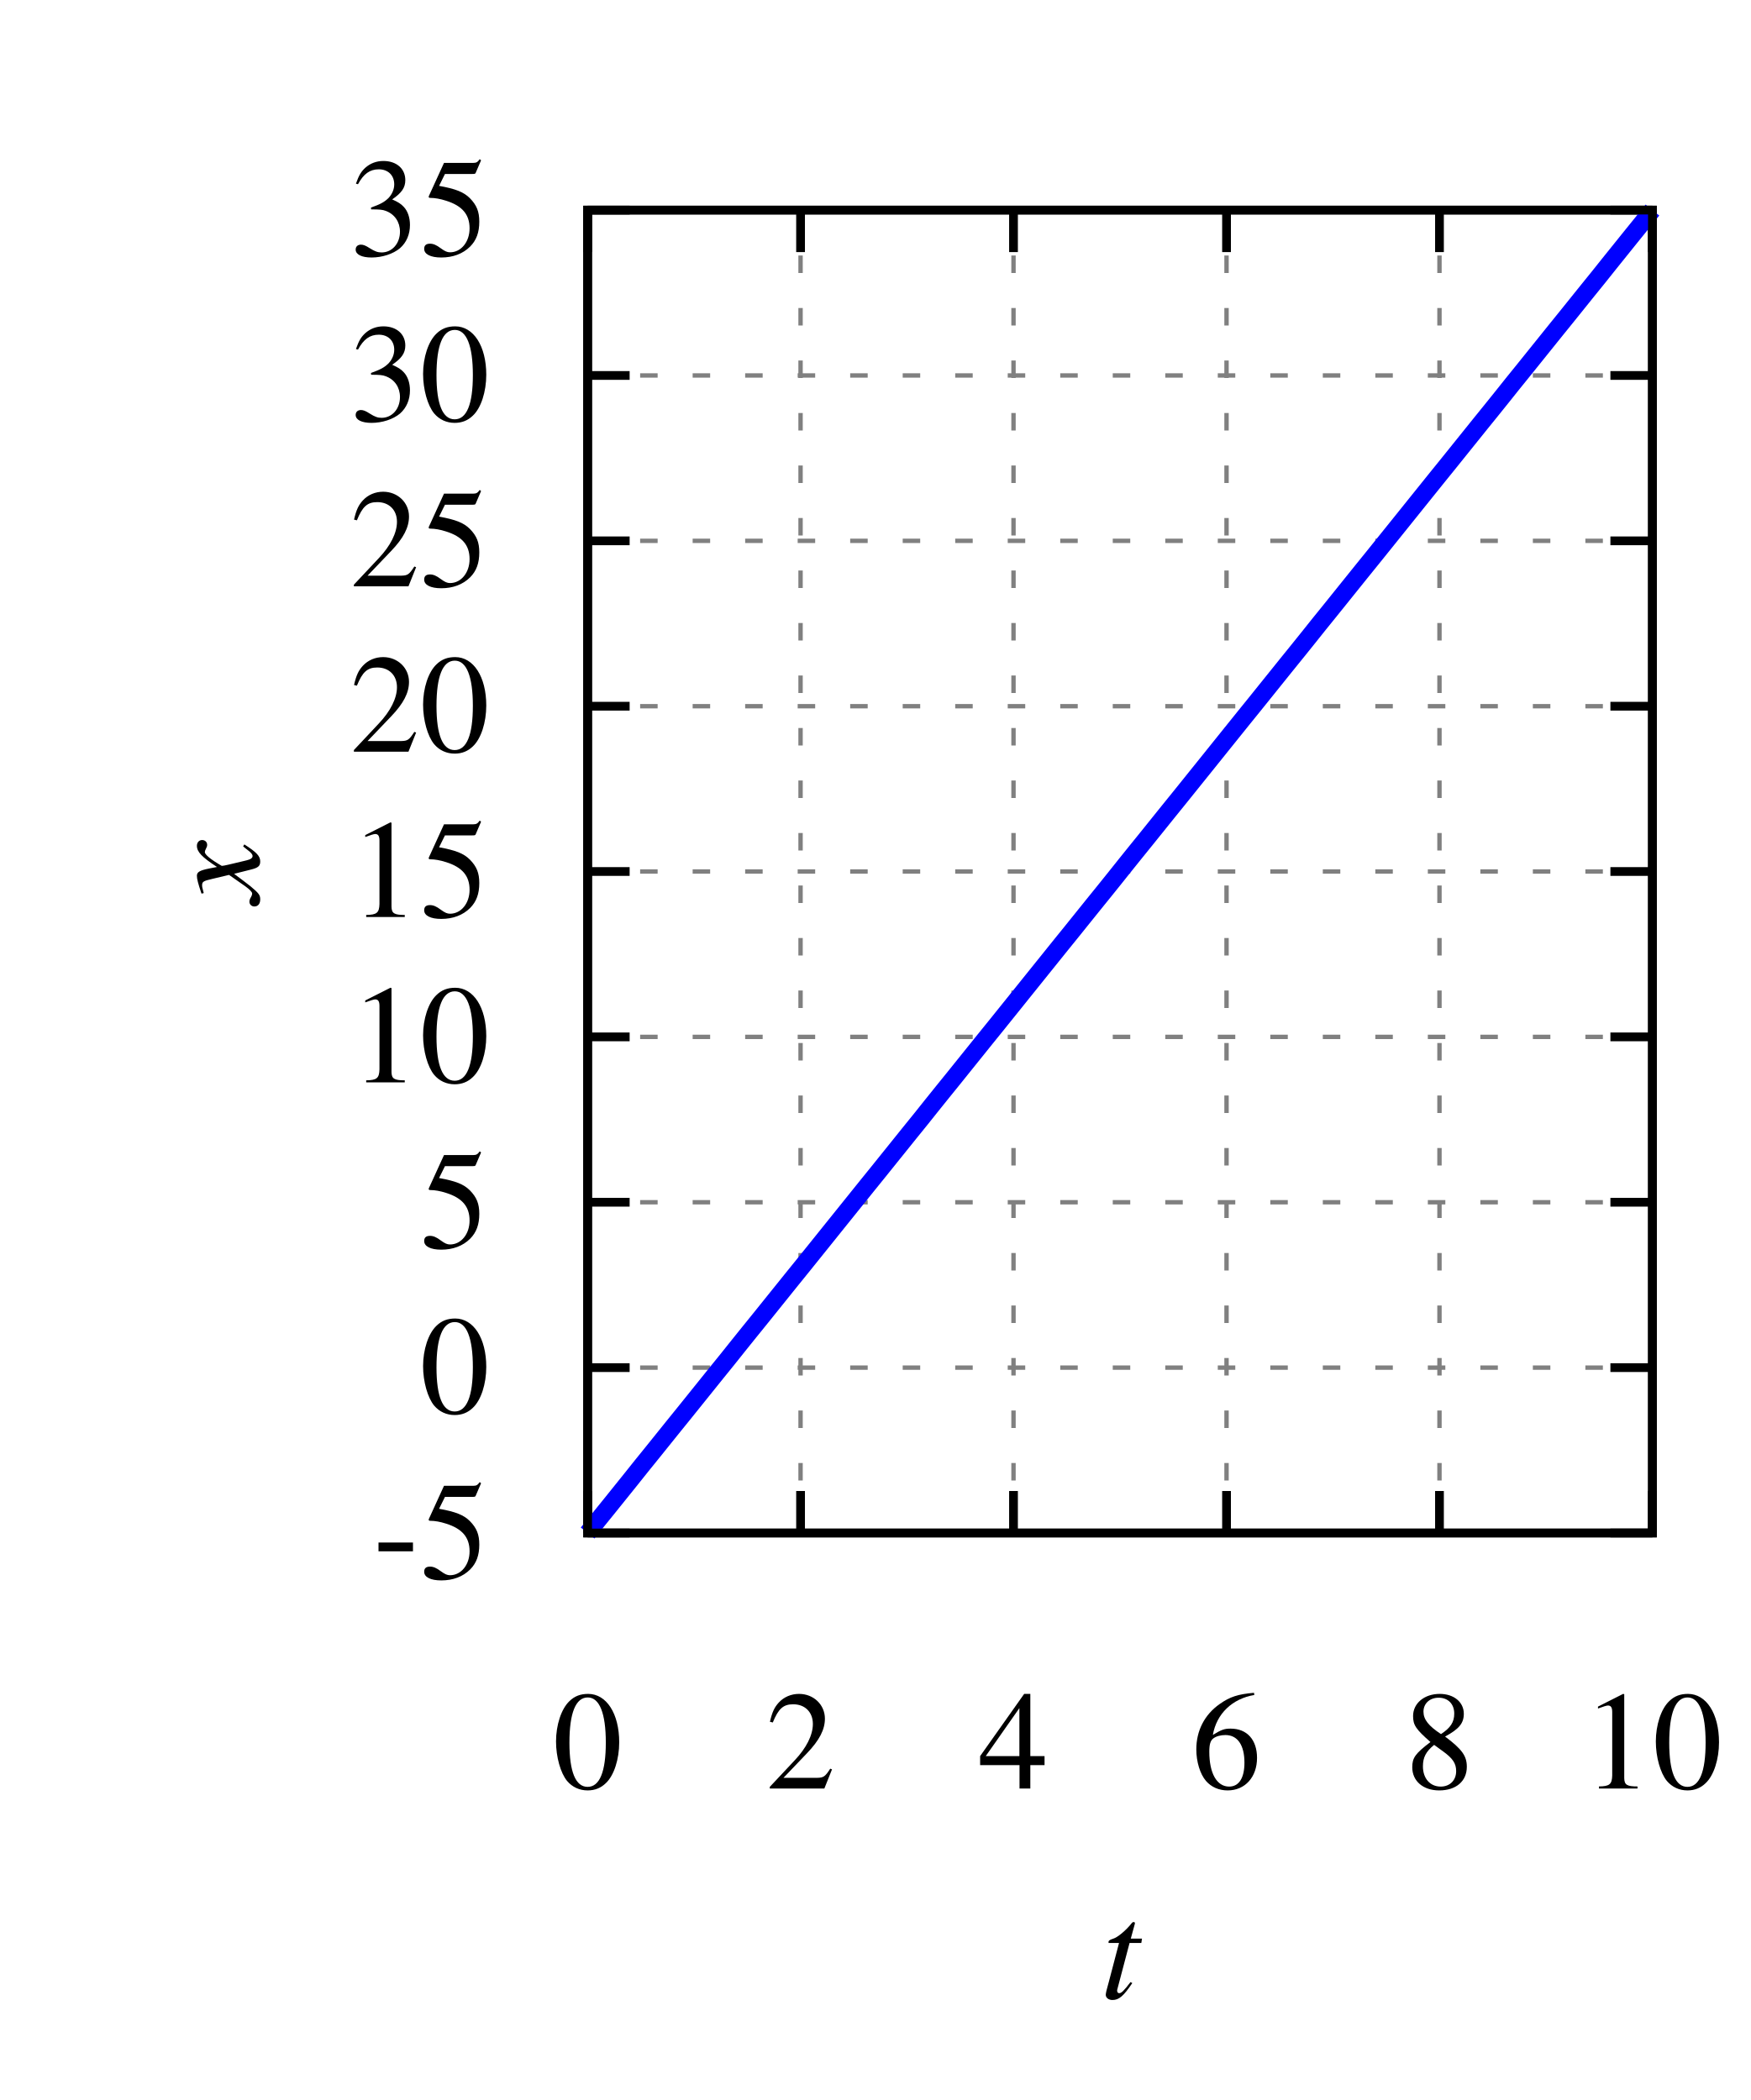
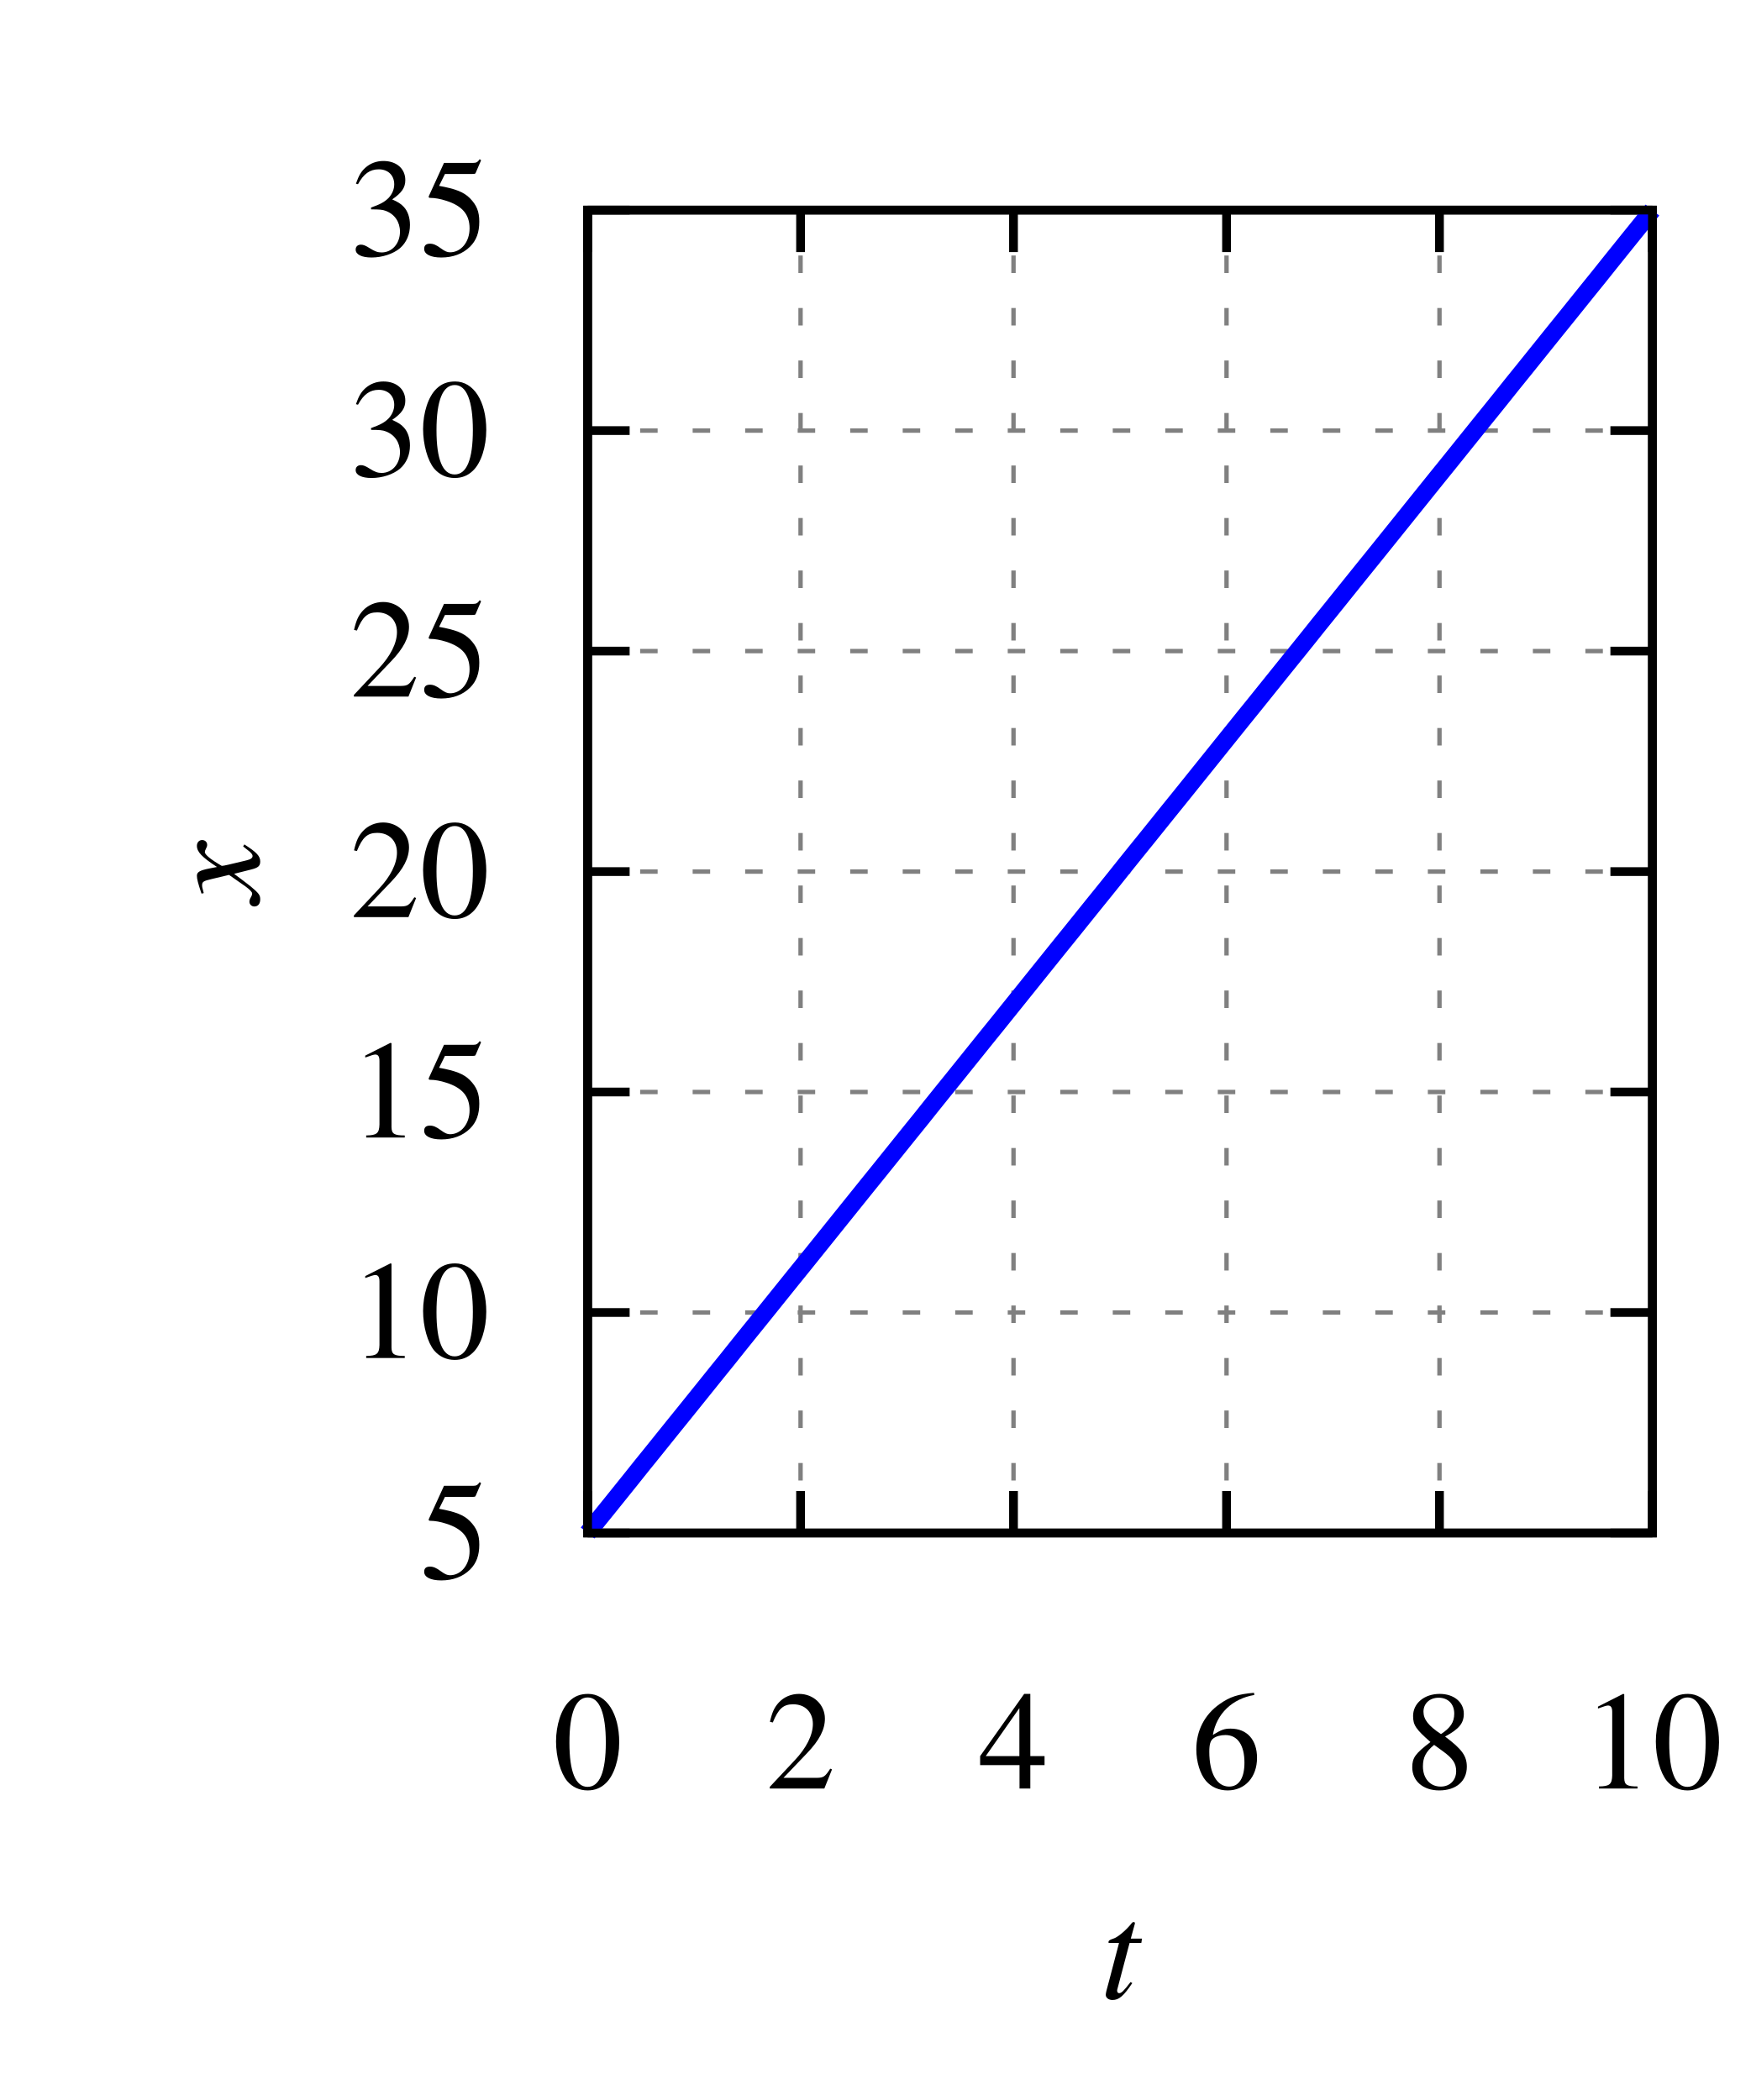
<svg xmlns="http://www.w3.org/2000/svg" xmlns:xlink="http://www.w3.org/1999/xlink" width="200" height="240" viewBox="0 0 200 240">
  <g id="gnuplot_canvas">
    <rect x="0" y="0" width="200" height="240" fill="none" />
    <defs>
      <circle id="gpDot" r="0.5" stroke-width="0.5" stroke="currentColor" />
      <path id="gpPt0" stroke-width="0.167" stroke="currentColor" d="M-1,0 h2 M0,-1 v2" />
      <path id="gpPt1" stroke-width="0.167" stroke="currentColor" d="M-1,-1 L1,1 M1,-1 L-1,1" />
      <path id="gpPt2" stroke-width="0.167" stroke="currentColor" d="M-1,0 L1,0 M0,-1 L0,1 M-1,-1 L1,1 M-1,1 L1,-1" />
      <rect id="gpPt3" stroke-width="0.167" stroke="currentColor" x="-1" y="-1" width="2" height="2" />
      <rect id="gpPt4" stroke-width="0.167" stroke="currentColor" fill="currentColor" x="-1" y="-1" width="2" height="2" />
      <circle id="gpPt5" stroke-width="0.167" stroke="currentColor" cx="0" cy="0" r="1" />
      <use xlink:href="#gpPt5" id="gpPt6" fill="currentColor" stroke="none" />
      <path id="gpPt7" stroke-width="0.167" stroke="currentColor" d="M0,-1.33 L-1.33,0.67 L1.33,0.67 z" />
      <use xlink:href="#gpPt7" id="gpPt8" fill="currentColor" stroke="none" />
      <use xlink:href="#gpPt7" id="gpPt9" stroke="currentColor" transform="rotate(180)" />
      <use xlink:href="#gpPt9" id="gpPt10" fill="currentColor" stroke="none" />
      <use xlink:href="#gpPt3" id="gpPt11" stroke="currentColor" transform="rotate(45)" />
      <use xlink:href="#gpPt11" id="gpPt12" fill="currentColor" stroke="none" />
      <path id="gpPt13" stroke-width="0.167" stroke="currentColor" d="M0,1.330 L1.265,0.411 L0.782,-1.067 L-0.782,-1.076 L-1.265,0.411 z" />
      <use xlink:href="#gpPt13" id="gpPt14" fill="currentColor" stroke="none" />
      <filter id="textbox" filterUnits="objectBoundingBox" x="0" y="0" height="1" width="1">
        <feFlood flood-color="white" flood-opacity="1" result="bgnd" />
        <feComposite in="SourceGraphic" in2="bgnd" operator="atop" />
      </filter>
      <filter id="greybox" filterUnits="objectBoundingBox" x="0" y="0" height="1" width="1">
        <feFlood flood-color="lightgrey" flood-opacity="1" result="grey" />
        <feComposite in="SourceGraphic" in2="grey" operator="atop" />
      </filter>
    </defs>
    <g fill="none" color="white" stroke="currentColor" stroke-width="1.00" stroke-linecap="butt" stroke-linejoin="miter">
</g>
    <g fill="none" color="black" stroke="currentColor" stroke-width="1.00" stroke-linecap="butt" stroke-linejoin="miter">
</g>
    <g fill="none" color="black" stroke="black" stroke-width="0.50" stroke-linecap="butt" stroke-linejoin="miter">
</g>
    <g fill="none" color="gray" stroke="currentColor" stroke-width="0.50" stroke-linecap="butt" stroke-linejoin="miter">
      <path stroke="gray" stroke-dasharray="2,4" class="gridline" d="M67.14,175.20 L188.80,175.20  " />
    </g>
    <g fill="none" color="gray" stroke="gray" stroke-width="1.00" stroke-linecap="butt" stroke-linejoin="miter">
</g>
    <g fill="none" color="black" stroke="currentColor" stroke-width="1.00" stroke-linecap="butt" stroke-linejoin="miter">
      <path stroke="black" d="M67.14,175.20 L71.94,175.20 M188.80,175.20 L184.00,175.20  " />
      <g transform="translate(55.95,180.40)" stroke="none" fill="black" font-family="Times" font-size="16.00" text-anchor="end">
        <text>
-           <tspan font-family="Times">-5</tspan>
-         </text>
-       </g>
-     </g>
-     <g fill="none" color="black" stroke="currentColor" stroke-width="1.00" stroke-linecap="butt" stroke-linejoin="miter">
- </g>
-     <g fill="none" color="black" stroke="black" stroke-width="0.50" stroke-linecap="butt" stroke-linejoin="miter">
- </g>
-     <g fill="none" color="gray" stroke="currentColor" stroke-width="0.50" stroke-linecap="butt" stroke-linejoin="miter">
-       <path stroke="gray" stroke-dasharray="2,4" class="gridline" d="M67.14,156.30 L188.80,156.30  " />
-     </g>
-     <g fill="none" color="gray" stroke="gray" stroke-width="1.00" stroke-linecap="butt" stroke-linejoin="miter">
- </g>
-     <g fill="none" color="black" stroke="currentColor" stroke-width="1.00" stroke-linecap="butt" stroke-linejoin="miter">
-       <path stroke="black" d="M67.14,156.30 L71.94,156.30 M188.80,156.30 L184.00,156.30  " />
-       <g transform="translate(55.95,161.50)" stroke="none" fill="black" font-family="Times" font-size="16.00" text-anchor="end">
-         <text>
-           <tspan font-family="Times"> 0</tspan>
-         </text>
-       </g>
-     </g>
-     <g fill="none" color="black" stroke="currentColor" stroke-width="1.00" stroke-linecap="butt" stroke-linejoin="miter">
- </g>
-     <g fill="none" color="black" stroke="black" stroke-width="0.50" stroke-linecap="butt" stroke-linejoin="miter">
- </g>
-     <g fill="none" color="gray" stroke="currentColor" stroke-width="0.50" stroke-linecap="butt" stroke-linejoin="miter">
-       <path stroke="gray" stroke-dasharray="2,4" class="gridline" d="M67.14,137.40 L188.80,137.40  " />
-     </g>
-     <g fill="none" color="gray" stroke="gray" stroke-width="1.00" stroke-linecap="butt" stroke-linejoin="miter">
- </g>
-     <g fill="none" color="black" stroke="currentColor" stroke-width="1.00" stroke-linecap="butt" stroke-linejoin="miter">
-       <path stroke="black" d="M67.14,137.40 L71.94,137.40 M188.80,137.40 L184.00,137.40  " />
-       <g transform="translate(55.95,142.60)" stroke="none" fill="black" font-family="Times" font-size="16.00" text-anchor="end">
-         <text>
          <tspan font-family="Times"> 5</tspan>
        </text>
      </g>
    </g>
    <g fill="none" color="black" stroke="currentColor" stroke-width="1.00" stroke-linecap="butt" stroke-linejoin="miter">
</g>
    <g fill="none" color="black" stroke="black" stroke-width="0.50" stroke-linecap="butt" stroke-linejoin="miter">
</g>
    <g fill="none" color="gray" stroke="currentColor" stroke-width="0.50" stroke-linecap="butt" stroke-linejoin="miter">
-       <path stroke="gray" stroke-dasharray="2,4" class="gridline" d="M67.14,118.50 L188.80,118.50  " />
-     </g>
-     <g fill="none" color="gray" stroke="gray" stroke-width="1.00" stroke-linecap="butt" stroke-linejoin="miter">
- </g>
-     <g fill="none" color="black" stroke="currentColor" stroke-width="1.00" stroke-linecap="butt" stroke-linejoin="miter">
-       <path stroke="black" d="M67.14,118.50 L71.94,118.50 M188.80,118.50 L184.00,118.50  " />
-       <g transform="translate(55.95,123.70)" stroke="none" fill="black" font-family="Times" font-size="16.00" text-anchor="end">
+       <path stroke="gray" stroke-dasharray="2,4" class="gridline" d="M67.14,150.00 L188.80,150.00  " />
+     </g>
+     <g fill="none" color="gray" stroke="gray" stroke-width="1.00" stroke-linecap="butt" stroke-linejoin="miter">
+ </g>
+     <g fill="none" color="black" stroke="currentColor" stroke-width="1.00" stroke-linecap="butt" stroke-linejoin="miter">
+       <path stroke="black" d="M67.14,150.00 L71.94,150.00 M188.80,150.00 L184.00,150.00  " />
+       <g transform="translate(55.95,155.20)" stroke="none" fill="black" font-family="Times" font-size="16.00" text-anchor="end">
        <text>
          <tspan font-family="Times"> 10</tspan>
        </text>
      </g>
    </g>
    <g fill="none" color="black" stroke="currentColor" stroke-width="1.00" stroke-linecap="butt" stroke-linejoin="miter">
</g>
    <g fill="none" color="black" stroke="black" stroke-width="0.50" stroke-linecap="butt" stroke-linejoin="miter">
</g>
    <g fill="none" color="gray" stroke="currentColor" stroke-width="0.50" stroke-linecap="butt" stroke-linejoin="miter">
-       <path stroke="gray" stroke-dasharray="2,4" class="gridline" d="M67.14,99.60 L188.80,99.60  " />
-     </g>
-     <g fill="none" color="gray" stroke="gray" stroke-width="1.00" stroke-linecap="butt" stroke-linejoin="miter">
- </g>
-     <g fill="none" color="black" stroke="currentColor" stroke-width="1.00" stroke-linecap="butt" stroke-linejoin="miter">
-       <path stroke="black" d="M67.14,99.60 L71.94,99.60 M188.80,99.60 L184.00,99.60  " />
-       <g transform="translate(55.95,104.80)" stroke="none" fill="black" font-family="Times" font-size="16.00" text-anchor="end">
+       <path stroke="gray" stroke-dasharray="2,4" class="gridline" d="M67.14,124.80 L188.80,124.80  " />
+     </g>
+     <g fill="none" color="gray" stroke="gray" stroke-width="1.00" stroke-linecap="butt" stroke-linejoin="miter">
+ </g>
+     <g fill="none" color="black" stroke="currentColor" stroke-width="1.00" stroke-linecap="butt" stroke-linejoin="miter">
+       <path stroke="black" d="M67.14,124.80 L71.94,124.80 M188.80,124.80 L184.00,124.80  " />
+       <g transform="translate(55.95,130.00)" stroke="none" fill="black" font-family="Times" font-size="16.00" text-anchor="end">
        <text>
          <tspan font-family="Times"> 15</tspan>
        </text>
      </g>
    </g>
    <g fill="none" color="black" stroke="currentColor" stroke-width="1.00" stroke-linecap="butt" stroke-linejoin="miter">
</g>
    <g fill="none" color="black" stroke="black" stroke-width="0.50" stroke-linecap="butt" stroke-linejoin="miter">
</g>
    <g fill="none" color="gray" stroke="currentColor" stroke-width="0.50" stroke-linecap="butt" stroke-linejoin="miter">
-       <path stroke="gray" stroke-dasharray="2,4" class="gridline" d="M67.14,80.71 L188.80,80.71  " />
-     </g>
-     <g fill="none" color="gray" stroke="gray" stroke-width="1.00" stroke-linecap="butt" stroke-linejoin="miter">
- </g>
-     <g fill="none" color="black" stroke="currentColor" stroke-width="1.00" stroke-linecap="butt" stroke-linejoin="miter">
-       <path stroke="black" d="M67.14,80.71 L71.94,80.71 M188.80,80.71 L184.00,80.71  " />
-       <g transform="translate(55.95,85.91)" stroke="none" fill="black" font-family="Times" font-size="16.00" text-anchor="end">
+       <path stroke="gray" stroke-dasharray="2,4" class="gridline" d="M67.14,99.61 L188.80,99.61  " />
+     </g>
+     <g fill="none" color="gray" stroke="gray" stroke-width="1.00" stroke-linecap="butt" stroke-linejoin="miter">
+ </g>
+     <g fill="none" color="black" stroke="currentColor" stroke-width="1.00" stroke-linecap="butt" stroke-linejoin="miter">
+       <path stroke="black" d="M67.14,99.61 L71.94,99.61 M188.80,99.61 L184.00,99.61  " />
+       <g transform="translate(55.95,104.81)" stroke="none" fill="black" font-family="Times" font-size="16.00" text-anchor="end">
        <text>
          <tspan font-family="Times"> 20</tspan>
        </text>
      </g>
    </g>
    <g fill="none" color="black" stroke="currentColor" stroke-width="1.00" stroke-linecap="butt" stroke-linejoin="miter">
</g>
    <g fill="none" color="black" stroke="black" stroke-width="0.50" stroke-linecap="butt" stroke-linejoin="miter">
</g>
    <g fill="none" color="gray" stroke="currentColor" stroke-width="0.50" stroke-linecap="butt" stroke-linejoin="miter">
-       <path stroke="gray" stroke-dasharray="2,4" class="gridline" d="M67.14,61.81 L188.80,61.81  " />
-     </g>
-     <g fill="none" color="gray" stroke="gray" stroke-width="1.00" stroke-linecap="butt" stroke-linejoin="miter">
- </g>
-     <g fill="none" color="black" stroke="currentColor" stroke-width="1.00" stroke-linecap="butt" stroke-linejoin="miter">
-       <path stroke="black" d="M67.14,61.81 L71.94,61.81 M188.80,61.81 L184.00,61.81  " />
-       <g transform="translate(55.95,67.01)" stroke="none" fill="black" font-family="Times" font-size="16.00" text-anchor="end">
+       <path stroke="gray" stroke-dasharray="2,4" class="gridline" d="M67.14,74.41 L188.80,74.41  " />
+     </g>
+     <g fill="none" color="gray" stroke="gray" stroke-width="1.00" stroke-linecap="butt" stroke-linejoin="miter">
+ </g>
+     <g fill="none" color="black" stroke="currentColor" stroke-width="1.00" stroke-linecap="butt" stroke-linejoin="miter">
+       <path stroke="black" d="M67.14,74.41 L71.94,74.41 M188.80,74.41 L184.00,74.41  " />
+       <g transform="translate(55.95,79.61)" stroke="none" fill="black" font-family="Times" font-size="16.00" text-anchor="end">
        <text>
          <tspan font-family="Times"> 25</tspan>
        </text>
      </g>
    </g>
    <g fill="none" color="black" stroke="currentColor" stroke-width="1.00" stroke-linecap="butt" stroke-linejoin="miter">
</g>
    <g fill="none" color="black" stroke="black" stroke-width="0.50" stroke-linecap="butt" stroke-linejoin="miter">
</g>
    <g fill="none" color="gray" stroke="currentColor" stroke-width="0.50" stroke-linecap="butt" stroke-linejoin="miter">
-       <path stroke="gray" stroke-dasharray="2,4" class="gridline" d="M67.14,42.91 L188.80,42.91  " />
-     </g>
-     <g fill="none" color="gray" stroke="gray" stroke-width="1.00" stroke-linecap="butt" stroke-linejoin="miter">
- </g>
-     <g fill="none" color="black" stroke="currentColor" stroke-width="1.00" stroke-linecap="butt" stroke-linejoin="miter">
-       <path stroke="black" d="M67.14,42.91 L71.94,42.91 M188.80,42.91 L184.00,42.91  " />
-       <g transform="translate(55.95,48.11)" stroke="none" fill="black" font-family="Times" font-size="16.00" text-anchor="end">
+       <path stroke="gray" stroke-dasharray="2,4" class="gridline" d="M67.14,49.21 L188.80,49.21  " />
+     </g>
+     <g fill="none" color="gray" stroke="gray" stroke-width="1.00" stroke-linecap="butt" stroke-linejoin="miter">
+ </g>
+     <g fill="none" color="black" stroke="currentColor" stroke-width="1.00" stroke-linecap="butt" stroke-linejoin="miter">
+       <path stroke="black" d="M67.14,49.21 L71.94,49.21 M188.80,49.21 L184.00,49.21  " />
+       <g transform="translate(55.95,54.41)" stroke="none" fill="black" font-family="Times" font-size="16.00" text-anchor="end">
        <text>
          <tspan font-family="Times"> 30</tspan>
        </text>
      </g>
    </g>
    <g fill="none" color="black" stroke="currentColor" stroke-width="1.00" stroke-linecap="butt" stroke-linejoin="miter">
</g>
    <g fill="none" color="black" stroke="black" stroke-width="0.50" stroke-linecap="butt" stroke-linejoin="miter">
</g>
    <g fill="none" color="gray" stroke="currentColor" stroke-width="0.50" stroke-linecap="butt" stroke-linejoin="miter">
      <path stroke="gray" stroke-dasharray="2,4" class="gridline" d="M67.14,24.01 L188.80,24.01  " />
    </g>
    <g fill="none" color="gray" stroke="gray" stroke-width="1.00" stroke-linecap="butt" stroke-linejoin="miter">
</g>
    <g fill="none" color="black" stroke="currentColor" stroke-width="1.00" stroke-linecap="butt" stroke-linejoin="miter">
      <path stroke="black" d="M67.14,24.01 L71.94,24.01 M188.80,24.01 L184.00,24.01  " />
      <g transform="translate(55.95,29.21)" stroke="none" fill="black" font-family="Times" font-size="16.00" text-anchor="end">
        <text>
          <tspan font-family="Times"> 35</tspan>
        </text>
      </g>
    </g>
    <g fill="none" color="black" stroke="currentColor" stroke-width="1.00" stroke-linecap="butt" stroke-linejoin="miter">
</g>
    <g fill="none" color="black" stroke="black" stroke-width="0.50" stroke-linecap="butt" stroke-linejoin="miter">
</g>
    <g fill="none" color="gray" stroke="currentColor" stroke-width="0.50" stroke-linecap="butt" stroke-linejoin="miter">
      <path stroke="gray" stroke-dasharray="2,4" class="gridline" d="M67.14,175.20 L67.14,24.01  " />
    </g>
    <g fill="none" color="gray" stroke="gray" stroke-width="1.00" stroke-linecap="butt" stroke-linejoin="miter">
</g>
    <g fill="none" color="black" stroke="currentColor" stroke-width="1.00" stroke-linecap="butt" stroke-linejoin="miter">
      <path stroke="black" d="M67.14,175.20 L67.14,170.40 M67.14,24.01 L67.14,28.81  " />
      <g transform="translate(67.14,204.40)" stroke="none" fill="black" font-family="Times" font-size="16.00" text-anchor="middle">
        <text>
          <tspan font-family="Times"> 0</tspan>
        </text>
      </g>
    </g>
    <g fill="none" color="black" stroke="currentColor" stroke-width="1.00" stroke-linecap="butt" stroke-linejoin="miter">
</g>
    <g fill="none" color="black" stroke="black" stroke-width="0.50" stroke-linecap="butt" stroke-linejoin="miter">
</g>
    <g fill="none" color="gray" stroke="currentColor" stroke-width="0.50" stroke-linecap="butt" stroke-linejoin="miter">
      <path stroke="gray" stroke-dasharray="2,4" class="gridline" d="M91.47,175.20 L91.47,24.01  " />
    </g>
    <g fill="none" color="gray" stroke="gray" stroke-width="1.00" stroke-linecap="butt" stroke-linejoin="miter">
</g>
    <g fill="none" color="black" stroke="currentColor" stroke-width="1.00" stroke-linecap="butt" stroke-linejoin="miter">
      <path stroke="black" d="M91.47,175.20 L91.47,170.40 M91.47,24.01 L91.47,28.81  " />
      <g transform="translate(91.47,204.40)" stroke="none" fill="black" font-family="Times" font-size="16.00" text-anchor="middle">
        <text>
          <tspan font-family="Times"> 2</tspan>
        </text>
      </g>
    </g>
    <g fill="none" color="black" stroke="currentColor" stroke-width="1.00" stroke-linecap="butt" stroke-linejoin="miter">
</g>
    <g fill="none" color="black" stroke="black" stroke-width="0.50" stroke-linecap="butt" stroke-linejoin="miter">
</g>
    <g fill="none" color="gray" stroke="currentColor" stroke-width="0.50" stroke-linecap="butt" stroke-linejoin="miter">
      <path stroke="gray" stroke-dasharray="2,4" class="gridline" d="M115.80,175.20 L115.80,36.01 L115.80,24.01  " />
    </g>
    <g fill="none" color="gray" stroke="gray" stroke-width="1.00" stroke-linecap="butt" stroke-linejoin="miter">
</g>
    <g fill="none" color="black" stroke="currentColor" stroke-width="1.00" stroke-linecap="butt" stroke-linejoin="miter">
      <path stroke="black" d="M115.80,175.20 L115.80,170.40 M115.80,24.01 L115.80,28.81  " />
      <g transform="translate(115.80,204.40)" stroke="none" fill="black" font-family="Times" font-size="16.00" text-anchor="middle">
        <text>
          <tspan font-family="Times"> 4</tspan>
        </text>
      </g>
    </g>
    <g fill="none" color="black" stroke="currentColor" stroke-width="1.00" stroke-linecap="butt" stroke-linejoin="miter">
</g>
    <g fill="none" color="black" stroke="black" stroke-width="0.50" stroke-linecap="butt" stroke-linejoin="miter">
</g>
    <g fill="none" color="gray" stroke="currentColor" stroke-width="0.50" stroke-linecap="butt" stroke-linejoin="miter">
      <path stroke="gray" stroke-dasharray="2,4" class="gridline" d="M140.14,175.20 L140.14,36.01 L140.14,24.01  " />
    </g>
    <g fill="none" color="gray" stroke="gray" stroke-width="1.00" stroke-linecap="butt" stroke-linejoin="miter">
</g>
    <g fill="none" color="black" stroke="currentColor" stroke-width="1.00" stroke-linecap="butt" stroke-linejoin="miter">
      <path stroke="black" d="M140.14,175.20 L140.14,170.40 M140.14,24.01 L140.14,28.81  " />
      <g transform="translate(140.14,204.40)" stroke="none" fill="black" font-family="Times" font-size="16.00" text-anchor="middle">
        <text>
          <tspan font-family="Times"> 6</tspan>
        </text>
      </g>
    </g>
    <g fill="none" color="black" stroke="currentColor" stroke-width="1.00" stroke-linecap="butt" stroke-linejoin="miter">
</g>
    <g fill="none" color="black" stroke="black" stroke-width="0.50" stroke-linecap="butt" stroke-linejoin="miter">
</g>
    <g fill="none" color="gray" stroke="currentColor" stroke-width="0.50" stroke-linecap="butt" stroke-linejoin="miter">
      <path stroke="gray" stroke-dasharray="2,4" class="gridline" d="M164.47,175.20 L164.47,36.01 L164.47,24.01  " />
    </g>
    <g fill="none" color="gray" stroke="gray" stroke-width="1.00" stroke-linecap="butt" stroke-linejoin="miter">
</g>
    <g fill="none" color="black" stroke="currentColor" stroke-width="1.00" stroke-linecap="butt" stroke-linejoin="miter">
      <path stroke="black" d="M164.47,175.20 L164.47,170.40 M164.47,24.01 L164.47,28.81  " />
      <g transform="translate(164.47,204.40)" stroke="none" fill="black" font-family="Times" font-size="16.00" text-anchor="middle">
        <text>
          <tspan font-family="Times"> 8</tspan>
        </text>
      </g>
    </g>
    <g fill="none" color="black" stroke="currentColor" stroke-width="1.00" stroke-linecap="butt" stroke-linejoin="miter">
</g>
    <g fill="none" color="black" stroke="black" stroke-width="0.50" stroke-linecap="butt" stroke-linejoin="miter">
</g>
    <g fill="none" color="gray" stroke="currentColor" stroke-width="0.50" stroke-linecap="butt" stroke-linejoin="miter">
      <path stroke="gray" stroke-dasharray="2,4" class="gridline" d="M188.80,175.20 L188.80,24.01  " />
    </g>
    <g fill="none" color="gray" stroke="gray" stroke-width="1.00" stroke-linecap="butt" stroke-linejoin="miter">
</g>
    <g fill="none" color="black" stroke="currentColor" stroke-width="1.00" stroke-linecap="butt" stroke-linejoin="miter">
      <path stroke="black" d="M188.80,175.20 L188.80,170.40 M188.80,24.01 L188.80,28.81  " />
      <g transform="translate(188.80,204.40)" stroke="none" fill="black" font-family="Times" font-size="16.00" text-anchor="middle">
        <text>
          <tspan font-family="Times"> 10</tspan>
        </text>
      </g>
    </g>
    <g fill="none" color="black" stroke="currentColor" stroke-width="1.00" stroke-linecap="butt" stroke-linejoin="miter">
</g>
    <g fill="none" color="black" stroke="currentColor" stroke-width="1.00" stroke-linecap="butt" stroke-linejoin="miter">
      <path stroke="black" d="M67.14,24.01 L67.14,175.20 L188.80,175.20 L188.80,24.01 L67.14,24.01 Z  " />
    </g>
    <g fill="none" color="black" stroke="currentColor" stroke-width="1.00" stroke-linecap="butt" stroke-linejoin="miter">
      <g transform="translate(29.56,99.61) rotate(270)" stroke="none" fill="black" font-family="Times" font-size="16.00" text-anchor="middle">
        <text>
          <tspan font-family="Times" font-style="italic">x</tspan>
        </text>
      </g>
    </g>
    <g fill="none" color="black" stroke="currentColor" stroke-width="1.00" stroke-linecap="butt" stroke-linejoin="miter">
      <g transform="translate(127.97,228.40)" stroke="none" fill="black" font-family="Times" font-size="16.00" text-anchor="middle">
        <text>
          <tspan font-family="Times" font-style="italic">t</tspan>
        </text>
      </g>
    </g>
    <g fill="none" color="black" stroke="currentColor" stroke-width="1.00" stroke-linecap="butt" stroke-linejoin="miter">
</g>
    <g id="gnuplot_plot_1">
      <g fill="none" color="white" stroke="currentColor" stroke-width="2.00" stroke-linecap="butt" stroke-linejoin="miter">
</g>
      <g fill="none" color="black" stroke="currentColor" stroke-width="2.00" stroke-linecap="butt" stroke-linejoin="miter">
        <path stroke="rgb(  0,   0, 255)" d="M67.14,175.20 L68.37,173.67 L69.60,172.15 L70.83,170.62 L72.06,169.09 L73.28,167.56 L74.51,166.04 L75.74,164.51   L76.97,162.98 L78.20,161.46 L79.43,159.93 L80.66,158.40 L81.89,156.87 L83.12,155.35 L84.34,153.82 L85.57,152.29   L86.80,150.77 L88.03,149.24 L89.26,147.71 L90.49,146.18 L91.72,144.66 L92.95,143.13 L94.18,141.60 L95.40,140.08   L96.63,138.55 L97.86,137.02 L99.09,135.49 L100.32,133.97 L101.55,132.44 L102.78,130.91 L104.01,129.38 L105.24,127.86   L106.46,126.33 L107.69,124.80 L108.92,123.28 L110.15,121.75 L111.38,120.22 L112.61,118.69 L113.84,117.17 L115.07,115.64   L116.30,114.11 L117.52,112.59 L118.75,111.06 L119.98,109.53 L121.21,108.00 L122.44,106.48 L123.67,104.95 L124.90,103.42   L126.13,101.90 L127.36,100.37 L128.58,98.84 L129.81,97.31 L131.04,95.79 L132.27,94.26 L133.50,92.73 L134.73,91.21   L135.96,89.68 L137.19,88.15 L138.42,86.62 L139.64,85.10 L140.87,83.57 L142.10,82.04 L143.33,80.52 L144.56,78.99   L145.79,77.46 L147.02,75.93 L148.25,74.41 L149.48,72.88 L150.70,71.35 L151.93,69.83 L153.16,68.30 L154.39,66.77   L155.62,65.24 L156.85,63.72 L158.08,62.19 L159.31,60.66 L160.54,59.13 L161.76,57.61 L162.99,56.08 L164.22,54.55   L165.45,53.03 L166.68,51.50 L167.91,49.97 L169.14,48.44 L170.37,46.92 L171.60,45.39 L172.82,43.86 L174.05,42.34   L175.28,40.81 L176.51,39.28 L177.74,37.75 L178.97,36.23 L180.20,34.70 L181.43,33.17 L182.66,31.65 L183.88,30.12   L185.11,28.59 L186.34,27.06 L187.57,25.54 L188.80,24.01  " />
      </g>
    </g>
    <g fill="none" color="black" stroke="currentColor" stroke-width="2.00" stroke-linecap="butt" stroke-linejoin="miter">
</g>
    <g fill="none" color="black" stroke="black" stroke-width="1.00" stroke-linecap="butt" stroke-linejoin="miter">
</g>
    <g fill="none" color="black" stroke="currentColor" stroke-width="1.00" stroke-linecap="butt" stroke-linejoin="miter">
      <path stroke="black" d="M67.14,24.01 L67.14,175.20 L188.80,175.20 L188.80,24.01 L67.14,24.01 Z  " />
    </g>
    <g fill="none" color="black" stroke="currentColor" stroke-width="1.00" stroke-linecap="butt" stroke-linejoin="miter">
</g>
  </g>
</svg>
